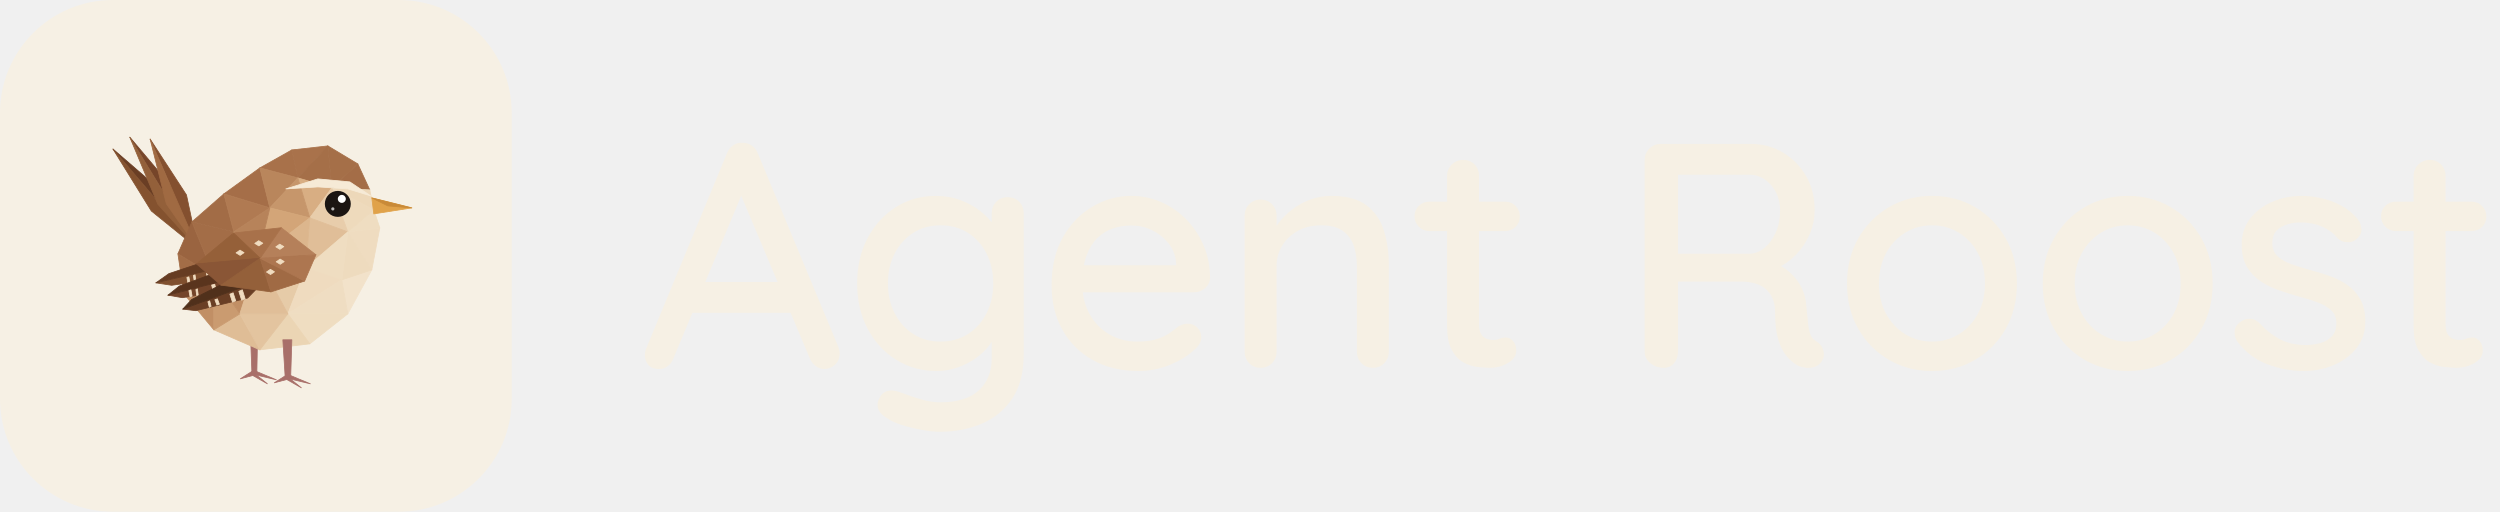
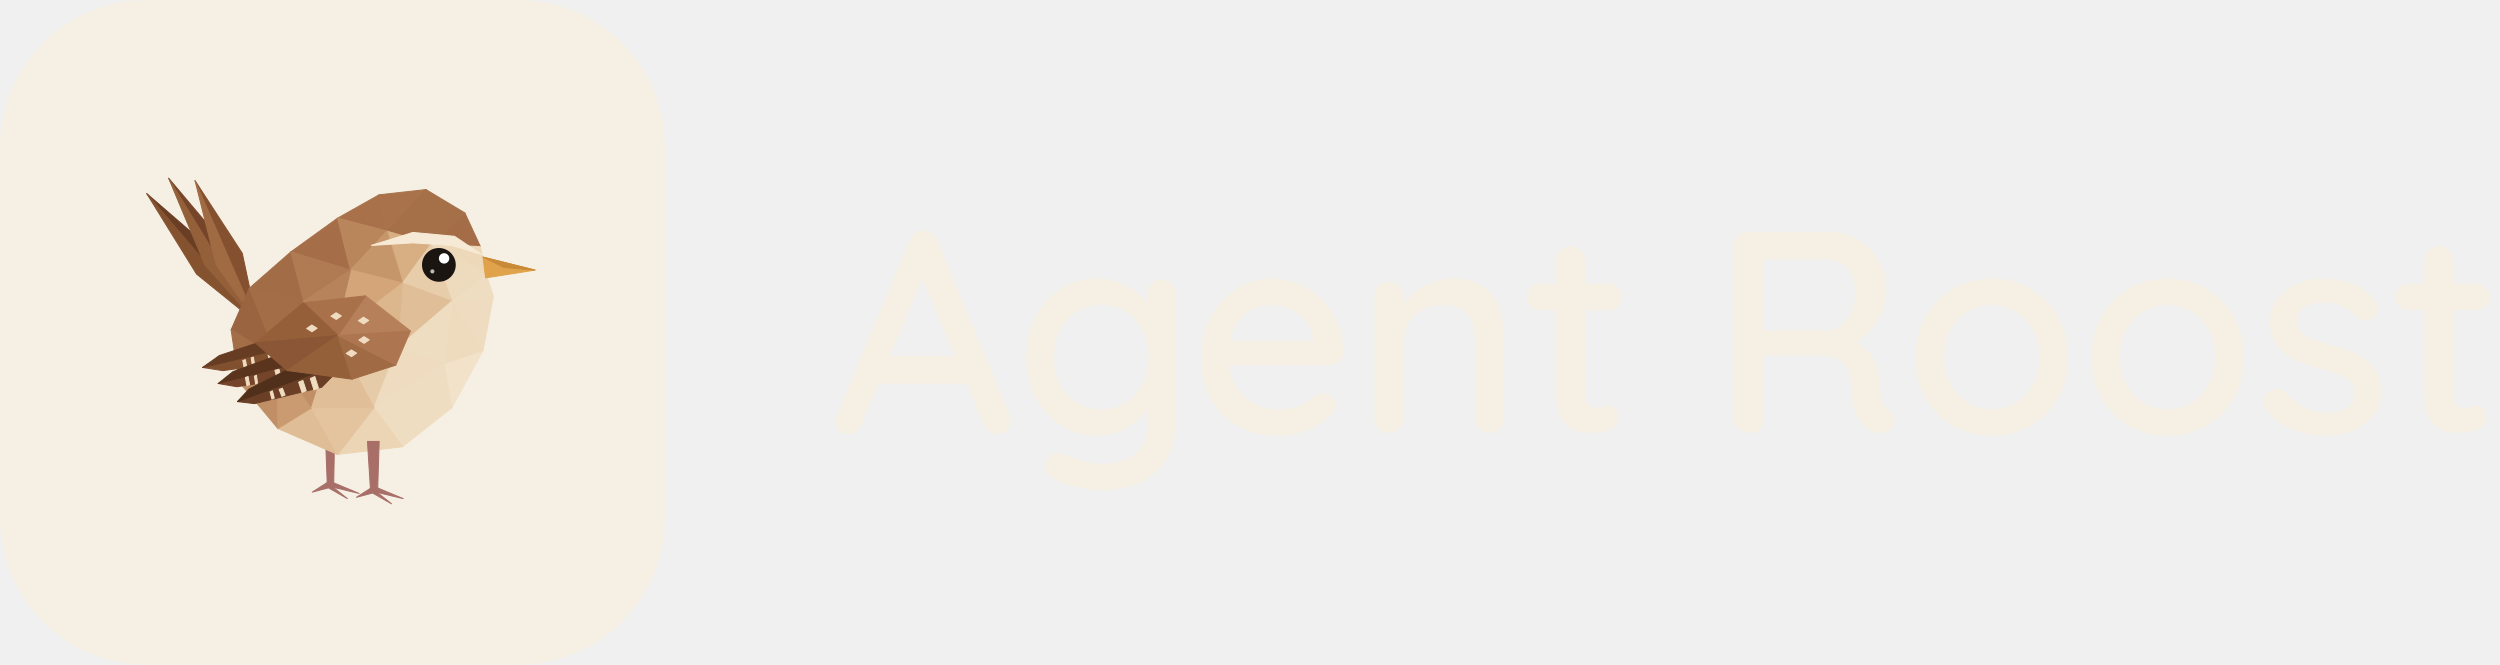
- <svg xmlns="http://www.w3.org/2000/svg" width="469" height="96" viewBox="0 0 469 96">
+ <svg xmlns="http://www.w3.org/2000/svg" width="361" height="96" viewBox="0 0 361 96">
  <defs />
  <g transform="translate(0 0)">
    <g>
      <g transform="scale(0.1875)">
        <defs>
          <clipPath id="icorner">
            <rect width="512" height="512" rx="113" />
          </clipPath>
        </defs>
        <g clip-path="url(#icorner)">
          <rect width="512" height="512" fill="#F6F0E4" />
          <g id="Group">
            <g id="g1">
              <path id="path1" fill="#6a3e24" stroke="#6a3e24" stroke-width="0.8" stroke-linejoin="round" d="M 197.992 248.788 L 168.143 196.818 L 113.058 149.157 Z" />
              <path id="path2" fill="#84522f" stroke="#84522f" stroke-width="0.8" stroke-linejoin="round" d="M 197.992 248.788 L 113.058 149.157 L 151.401 211.09 Z" />
              <path id="path3" fill="#764529" stroke="#764529" stroke-width="0.8" stroke-linejoin="round" d="M 197.992 248.788 L 176.742 192.894 L 129.909 137.322 Z" />
              <path id="path4" fill="#93603a" stroke="#93603a" stroke-width="0.8" stroke-linejoin="round" d="M 197.992 248.788 L 129.909 137.322 L 157.967 204.362 Z" />
              <path id="path5" fill="#84502f" stroke="#84502f" stroke-width="0.8" stroke-linejoin="round" d="M 197.992 248.788 L 186.577 195.077 L 150.218 139.199 Z" />
              <path id="path6" fill="#a06a42" stroke="#a06a42" stroke-width="0.8" stroke-linejoin="round" d="M 197.992 248.788 L 150.218 139.199 L 166.41 203.869 Z" />
            </g>
            <g id="g2">
              <path id="path7" fill="#a86f69" stroke="#a86f69" stroke-width="0.8" stroke-linejoin="round" d="M 250 318 L 258 318 L 257 372 L 252 372 Z" />
              <path id="path8" fill="#a86f69" stroke="#a86f69" stroke-width="0.8" stroke-linejoin="round" d="M 252.5 370 L 276.5 380 L 255.5 375 Z" />
              <path id="path9" fill="#a86f69" stroke="#a86f69" stroke-width="0.8" stroke-linejoin="round" d="M 252.5 372 L 267.5 384 L 253.5 376 Z" />
              <path id="path10" fill="#a86f69" stroke="#a86f69" stroke-width="0.8" stroke-linejoin="round" d="M 254.5 370 L 240.5 379 L 255.5 375 Z" />
            </g>
            <g id="g3">
              <path id="path11" fill="#a46d47" stroke="#a46d47" stroke-width="0.8" stroke-linejoin="round" d="M 370 190 L 358 164 L 332 188 Z" />
              <path id="path12" fill="#a56f48" stroke="#a56f48" stroke-width="0.8" stroke-linejoin="round" d="M 358 164 L 328 146 L 332 188 Z" />
              <path id="path13" fill="#edd8b9" stroke="#edd8b9" stroke-width="0.8" stroke-linejoin="round" d="M 370 190 L 374 210 L 332 188 Z" />
              <path id="path14" fill="#a9724b" stroke="#a9724b" stroke-width="0.8" stroke-linejoin="round" d="M 328 146 L 292 150 L 298 178 Z" />
              <path id="path15" fill="#a56f48" stroke="#a56f48" stroke-width="0.8" stroke-linejoin="round" d="M 328 146 L 332 188 L 298 178 Z" />
              <path id="path16" fill="#a8714a" stroke="#a8714a" stroke-width="0.8" stroke-linejoin="round" d="M 292 150 L 260 168 L 298 178 Z" />
              <path id="path17" fill="#efdcc0" stroke="#efdcc0" stroke-width="0.8" stroke-linejoin="round" d="M 372 270 L 380 228 L 348 232 Z" />
              <path id="path18" fill="#efddc1" stroke="#efddc1" stroke-width="0.8" stroke-linejoin="round" d="M 380 228 L 374 210 L 348 232 Z" />
              <path id="path19" fill="#eedabc" stroke="#eedabc" stroke-width="0.8" stroke-linejoin="round" d="M 374 210 L 332 188 L 348 232 Z" />
              <path id="path20" fill="#d8ae83" stroke="#d8ae83" stroke-width="0.8" stroke-linejoin="round" d="M 332 188 L 298 178 L 310 218 Z" />
              <path id="path21" fill="#e8cdab" stroke="#e8cdab" stroke-width="0.8" stroke-linejoin="round" d="M 332 188 L 348 232 L 310 218 Z" />
              <path id="path22" fill="#a56e48" stroke="#a56e48" stroke-width="0.8" stroke-linejoin="round" d="M 260 168 L 224 194 L 270 208 Z" />
              <path id="path23" fill="#b9865c" stroke="#b9865c" stroke-width="0.8" stroke-linejoin="round" d="M 260 168 L 298 178 L 270 208 Z" />
              <path id="path24" fill="#c6966b" stroke="#c6966b" stroke-width="0.8" stroke-linejoin="round" d="M 298 178 L 310 218 L 270 208 Z" />
              <path id="path25" fill="#a26c46" stroke="#a26c46" stroke-width="0.8" stroke-linejoin="round" d="M 224 194 L 192 222 L 234 232 Z" />
              <path id="path26" fill="#b07a52" stroke="#b07a52" stroke-width="0.8" stroke-linejoin="round" d="M 224 194 L 270 208 L 234 232 Z" />
              <path id="path27" fill="#9a6440" stroke="#9a6440" stroke-width="0.8" stroke-linejoin="round" d="M 192 222 L 178 254 L 214 276 Z" />
              <path id="path28" fill="#a36d47" stroke="#a36d47" stroke-width="0.8" stroke-linejoin="round" d="M 192 222 L 234 232 L 214 276 Z" />
              <path id="path29" fill="#a36d47" stroke="#a36d47" stroke-width="0.8" stroke-linejoin="round" d="M 178 254 L 184 294 L 214 276 Z" />
              <path id="path30" fill="#c18f65" stroke="#c18f65" stroke-width="0.8" stroke-linejoin="round" d="M 184 294 L 214 330 L 214 276 Z" />
              <path id="path31" fill="#d3a578" stroke="#d3a578" stroke-width="0.8" stroke-linejoin="round" d="M 310 218 L 270 208 L 258 258 Z" />
              <path id="path32" fill="#b7835a" stroke="#b7835a" stroke-width="0.8" stroke-linejoin="round" d="M 270 208 L 234 232 L 258 258 Z" />
              <path id="path33" fill="#c19065" stroke="#c19065" stroke-width="0.8" stroke-linejoin="round" d="M 234 232 L 214 276 L 258 258 Z" />
              <path id="path34" fill="#e0be98" stroke="#e0be98" stroke-width="0.8" stroke-linejoin="round" d="M 348 232 L 310 218 L 306 268 Z" />
              <path id="path35" fill="#dcb68d" stroke="#dcb68d" stroke-width="0.8" stroke-linejoin="round" d="M 310 218 L 258 258 L 306 268 Z" />
              <path id="path36" fill="#f2e2ca" stroke="#f2e2ca" stroke-width="0.8" stroke-linejoin="round" d="M 348 314 L 372 270 L 342 280 Z" />
              <path id="path37" fill="#eedbbe" stroke="#eedbbe" stroke-width="0.8" stroke-linejoin="round" d="M 372 270 L 348 232 L 342 280 Z" />
              <path id="path38" fill="#efddc1" stroke="#efddc1" stroke-width="0.8" stroke-linejoin="round" d="M 348 232 L 306 268 L 342 280 Z" />
              <path id="path39" fill="#efddc1" stroke="#efddc1" stroke-width="0.8" stroke-linejoin="round" d="M 310 344 L 348 314 L 288 314 Z" />
              <path id="path40" fill="#ebd5b4" stroke="#ebd5b4" stroke-width="0.8" stroke-linejoin="round" d="M 260 350 L 310 344 L 288 314 Z" />
              <path id="path41" fill="#e6cba8" stroke="#e6cba8" stroke-width="0.8" stroke-linejoin="round" d="M 258 258 L 306 268 L 288 314 Z" />
              <path id="path42" fill="#efdbbf" stroke="#efdbbf" stroke-width="0.8" stroke-linejoin="round" d="M 306 268 L 342 280 L 288 314 Z" />
              <path id="path43" fill="#efddc2" stroke="#efddc2" stroke-width="0.8" stroke-linejoin="round" d="M 348 314 L 342 280 L 288 314 Z" />
              <path id="path44" fill="#dfbd96" stroke="#dfbd96" stroke-width="0.8" stroke-linejoin="round" d="M 214 330 L 260 350 L 240 314 Z" />
              <path id="path45" fill="#e3c49f" stroke="#e3c49f" stroke-width="0.8" stroke-linejoin="round" d="M 260 350 L 288 314 L 240 314 Z" />
              <path id="path46" fill="#ca9b70" stroke="#ca9b70" stroke-width="0.8" stroke-linejoin="round" d="M 214 330 L 214 276 L 240 314 Z" />
              <path id="path47" fill="#c18f65" stroke="#c18f65" stroke-width="0.8" stroke-linejoin="round" d="M 214 276 L 258 258 L 240 314 Z" />
              <path id="path48" fill="#e0be98" stroke="#e0be98" stroke-width="0.8" stroke-linejoin="round" d="M 258 258 L 288 314 L 240 314 Z" />
            </g>
            <g id="g4">
              <path id="path49" fill="#80502f" stroke="#80502f" stroke-width="0.8" stroke-linejoin="round" d="M 292 237 L 237.958 275.979 L 171.779 285.439 L 156 283 L 300 249 Z" />
              <path id="path50" fill="#663c22" stroke="#663c22" stroke-width="0.8" stroke-linejoin="round" d="M 300 249 L 156 283 L 169.021 273.761 L 232.442 252.621 L 308 261 Z" />
              <path id="path53" fill="#f0dcc0" stroke="#f0dcc0" stroke-width="0.8" stroke-linejoin="round" d="M 211.19 279.425 L 209.582 272.612 L 206.467 273.348 L 208.076 280.16 Z" />
              <path id="Path-copy-4" fill="#f0dcc0" stroke="#f0dcc0" stroke-width="0.8" stroke-linejoin="round" d="M 196 280.56 L 195.137 275 L 193.467 275.6 L 194.33 281.16 Z" />
              <path id="Path-copy-5" fill="#f0dcc0" stroke="#f0dcc0" stroke-width="0.8" stroke-linejoin="round" d="M 190 282.56 L 188.978 277 L 187 277.6 L 188.022 283.16 Z" />
              <path id="path54" fill="#74452a" stroke="#74452a" stroke-width="0.8" stroke-linejoin="round" d="M 290.116 251.324 L 242.116 288.601 L 182.467 297.823 L 168.044 295.354 L 297.259 261.953 Z" />
              <path id="path55" fill="#5a341d" stroke="#5a341d" stroke-width="0.8" stroke-linejoin="round" d="M 297.259 261.953 L 168.044 295.354 L 179.464 286.205 L 236.109 265.365 L 304.402 272.582 Z" />
              <path id="path58" fill="#f0dcc0" stroke="#f0dcc0" stroke-width="0.8" stroke-linejoin="round" d="M 216.59 291.182 L 214.838 284.405 L 211.74 285.206 L 213.492 291.983 Z" />
              <path id="Path-copy-2" fill="#f0dcc0" stroke="#f0dcc0" stroke-width="0.8" stroke-linejoin="round" d="M 198.31 295.015 L 197.476 289 L 196 289.711 L 196.835 295.725 Z" />
              <path id="Path-copy-3" fill="#f0dcc0" stroke="#f0dcc0" stroke-width="0.8" stroke-linejoin="round" d="M 192.176 296.235 L 191.028 290 L 189 290.737 L 190.147 296.972 Z" />
              <path id="path59" fill="#6a3f25" stroke="#6a3f25" stroke-width="0.8" stroke-linejoin="round" d="M 285.238 259.665 L 247.739 298.188 L 195.997 310.842 L 182.887 309.275 L 293.263 268.643 Z" />
              <path id="path60" fill="#50301b" stroke="#50301b" stroke-width="0.8" stroke-linejoin="round" d="M 293.263 268.643 L 182.887 309.275 L 191.852 299.581 L 239.448 275.666 L 301.288 277.62 Z" />
              <path id="path61" fill="#f0dcc0" stroke="#f0dcc0" stroke-width="0.8" stroke-linejoin="round" d="M 245.222 298.855 L 242.447 290 L 239 291.49 L 241.775 300.345 Z" />
              <path id="path62" fill="#f0dcc0" stroke="#f0dcc0" stroke-width="0.8" stroke-linejoin="round" d="M 235.834 300.956 L 233.232 293 L 230 294.339 L 232.603 302.295 Z" />
              <path id="path63" fill="#f0dcc0" stroke="#f0dcc0" stroke-width="0.8" stroke-linejoin="round" d="M 219.506 304.319 L 217.496 299 L 215 299.895 L 217.01 305.214 Z" />
              <path id="Path-copy" fill="#f0dcc0" stroke="#f0dcc0" stroke-width="0.8" stroke-linejoin="round" d="M 211.209 306.472 L 209.777 301 L 208 301.921 L 209.431 307.393 Z" />
            </g>
            <g id="g5">
              <path id="path64" fill="#b5805a" stroke="#b5805a" stroke-width="0.798" stroke-linejoin="round" d="M 316.098 254.913 L 281.458 227.867 L 260.293 258.361 Z" />
              <path id="path65" fill="#a8714a" stroke="#a8714a" stroke-width="0.798" stroke-linejoin="round" d="M 281.458 227.867 L 233.684 233.102 L 260.293 258.361 Z" />
              <path id="path66" fill="#956039" stroke="#956039" stroke-width="0.798" stroke-linejoin="round" d="M 233.684 233.102 L 196.559 264.012 L 260.293 258.361 Z" />
              <path id="path67" fill="#8a5636" stroke="#8a5636" stroke-width="0.798" stroke-linejoin="round" d="M 196.559 264.012 L 221.069 285.333 L 260.293 258.361 Z" />
              <path id="path68" fill="#94603a" stroke="#94603a" stroke-width="0.798" stroke-linejoin="round" d="M 221.069 285.333 L 271.15 292.015 L 260.293 258.361 Z" />
              <path id="path69" fill="#a06a44" stroke="#a06a44" stroke-width="0.798" stroke-linejoin="round" d="M 271.15 292.015 L 304.804 281.159 L 260.293 258.361 Z" />
              <path id="path70" fill="#ad7650" stroke="#ad7650" stroke-width="0.798" stroke-linejoin="round" d="M 304.804 281.159 L 316.098 254.913 L 260.293 258.361 Z" />
              <path id="path71" fill="#f0dcc0" stroke="#f0dcc0" stroke-width="0.798" stroke-linejoin="round" d="M 266.641 272.17 L 270.563 269.473 L 274.62 271.962 L 270.698 274.66 Z" />
              <path id="path72" fill="#f0dcc0" stroke="#f0dcc0" stroke-width="0.798" stroke-linejoin="round" d="M 276.356 261.936 L 280.278 259.239 L 284.336 261.728 L 280.413 264.426 Z" />
              <path id="path73" fill="#f0dcc0" stroke="#f0dcc0" stroke-width="0.798" stroke-linejoin="round" d="M 275.967 246.974 L 279.889 244.277 L 283.946 246.767 L 280.024 249.464 Z" />
              <path id="path74" fill="#f0dcc0" stroke="#f0dcc0" stroke-width="0.798" stroke-linejoin="round" d="M 254.916 243.529 L 258.839 240.832 L 262.896 243.322 L 258.974 246.019 Z" />
              <path id="path75" fill="#f0dcc0" stroke="#f0dcc0" stroke-width="0.798" stroke-linejoin="round" d="M 236.198 252.999 L 240.121 250.302 L 244.178 252.792 L 240.255 255.489 Z" />
            </g>
            <g id="g6">
              <path id="path76" fill="#e0a24a" stroke="#e0a24a" stroke-width="0.8" stroke-linejoin="round" d="M 372 198 L 412 208 L 374 214 Z" />
              <path id="path77" fill="#c98a38" stroke="#c98a38" stroke-width="0.8" stroke-linejoin="round" d="M 372 198 L 412 208 L 388 206 Z" />
            </g>
            <path id="path78" fill="#f6ead6" stroke="#f6ead6" stroke-width="0.8" stroke-linejoin="round" d="M 371 196 L 350 182 L 318 179 L 286 189 L 318 187 L 348 189 Z" />
            <g id="g7">
              <path id="path79" fill="#1b1512" stroke="none" d="M 351 204 C 351 211.18 345.18 217 338 217 C 330.82 217 325 211.18 325 204 C 325 196.82 330.82 191 338 191 C 345.18 191 351 196.82 351 204 Z" />
              <path id="path80" fill="#ffffff" stroke="none" d="M 346 199 C 346 201.209 344.209 203 342 203 C 339.791 203 338 201.209 338 199 C 338 196.791 339.791 195 342 195 C 344.209 195 346 196.791 346 199 Z" />
              <path id="path81" fill="#ffffff" stroke="none" opacity="0.7" d="M 334.6 209 C 334.6 209.884 333.884 210.6 333 210.6 C 332.116 210.6 331.4 209.884 331.4 209 C 331.4 208.116 332.116 207.4 333 207.4 C 333.884 207.4 334.6 208.116 334.6 209 Z" />
            </g>
            <g id="Group-copy">
              <path id="path51" fill="#a86f69" stroke="#a86f69" stroke-width="0.8" stroke-linejoin="round" d="M 283 340 L 292 340 L 290.875 376 L 285.25 376 Z" />
              <path id="path52" fill="#a86f69" stroke="#a86f69" stroke-width="0.8" stroke-linejoin="round" d="M 286.5 374 L 310.5 384 L 289.5 379 Z" />
              <path id="path56" fill="#a86f69" stroke="#a86f69" stroke-width="0.8" stroke-linejoin="round" d="M 286.5 376 L 301.5 388 L 287.5 380 Z" />
              <path id="path57" fill="#a86f69" stroke="#a86f69" stroke-width="0.8" stroke-linejoin="round" d="M 288.5 374 L 274.5 383 L 289.5 379 Z" />
            </g>
          </g>
        </g>
      </g>
    </g>
-     <path d="M139.845 34.83 126.33 67.23Q125.985 68.175 125.257 68.7Q124.53 69.225 123.675 69.225Q122.31 69.225 121.65 68.475Q120.99 67.725 120.975 66.63Q120.96 66.165 121.125 65.625L136.365 28.785Q136.77 27.765 137.58 27.233Q138.39 26.7 139.35 26.79Q140.28 26.79 141.053 27.315Q141.825 27.84 142.17 28.785L157.275 65.085Q157.515 65.715 157.515 66.285Q157.515 67.635 156.637 68.43Q155.76 69.225 154.68 69.225Q153.765 69.225 153.03 68.677Q152.295 68.13 151.905 67.185L138.315 34.98ZM128.745 58.68 131.43 52.905H148.44L149.445 58.68Z M175.545 36.75Q178.11 36.75 180.27 37.575Q182.43 38.4 184.02 39.69Q185.61 40.98 186.51 42.353Q187.41 43.725 187.41 44.79L186.045 44.82V40.035Q186.045 38.745 186.892 37.868Q187.74 36.99 189.045 36.99Q190.35 36.99 191.197 37.845Q192.045 38.7 192.045 40.035V66.51Q192.045 71.58 189.885 74.782Q187.725 77.985 184.155 79.493Q180.585 81.0 176.34 81.0Q174.84 81.0 172.793 80.618Q170.745 80.235 169.035 79.68Q167.325 79.125 166.65 78.585Q165.3 77.88 164.85 76.927Q164.4 75.975 164.835 74.985Q165.39 73.68 166.417 73.373Q167.445 73.065 168.765 73.56Q169.35 73.74 170.618 74.22Q171.885 74.7 173.452 75.09Q175.02 75.48 176.37 75.48Q181.17 75.48 183.607 73.252Q186.045 71.025 186.045 67.23V61.83L186.735 62.25Q186.555 63.48 185.603 64.763Q184.65 66.045 183.15 67.132Q181.65 68.22 179.722 68.91Q177.795 69.6 175.725 69.6Q171.495 69.6 168.113 67.485Q164.73 65.37 162.765 61.665Q160.8 57.96 160.8 53.19Q160.8 48.375 162.765 44.67Q164.73 40.965 168.067 38.858Q171.405 36.75 175.545 36.75ZM176.43 42.27Q173.535 42.27 171.308 43.695Q169.08 45.12 167.827 47.588Q166.575 50.055 166.575 53.19Q166.575 56.265 167.827 58.74Q169.08 61.215 171.308 62.648Q173.535 64.08 176.43 64.08Q179.37 64.08 181.59 62.662Q183.81 61.245 185.07 58.778Q186.33 56.31 186.33 53.19Q186.33 50.025 185.07 47.558Q183.81 45.09 181.59 43.68Q179.37 42.27 176.43 42.27Z M213.585 69.6Q208.635 69.6 204.96 67.522Q201.285 65.445 199.283 61.822Q197.28 58.2 197.28 53.55Q197.28 48.24 199.41 44.498Q201.54 40.755 204.968 38.752Q208.395 36.75 212.235 36.75Q215.16 36.75 217.808 37.898Q220.455 39.045 222.502 41.115Q224.55 43.185 225.765 45.983Q226.98 48.78 227.01 52.095Q226.965 53.295 226.065 54.068Q225.165 54.84 223.965 54.84H200.655L199.215 49.77H221.775L220.635 50.805V49.32Q220.47 47.22 219.21 45.645Q217.95 44.07 216.113 43.185Q214.275 42.3 212.235 42.3Q210.435 42.3 208.77 42.862Q207.105 43.425 205.83 44.692Q204.555 45.96 203.798 48.03Q203.04 50.1 203.04 53.145Q203.04 56.49 204.42 58.943Q205.8 61.395 208.125 62.737Q210.45 64.08 213.315 64.08Q215.49 64.08 216.93 63.638Q218.37 63.195 219.338 62.528Q220.305 61.86 221.025 61.26Q221.955 60.72 222.81 60.72Q223.905 60.72 224.633 61.477Q225.36 62.235 225.36 63.24Q225.36 64.56 224.04 65.625Q222.405 67.215 219.563 68.407Q216.72 69.6 213.585 69.6Z M249.765 36.75Q254.04 36.75 256.365 38.52Q258.69 40.29 259.62 43.253Q260.55 46.215 260.55 49.845V65.955Q260.55 67.245 259.695 68.123Q258.84 69.0 257.55 69.0Q256.245 69.0 255.398 68.123Q254.55 67.245 254.55 65.955V49.905Q254.55 47.775 253.95 46.058Q253.35 44.34 251.888 43.305Q250.425 42.27 247.815 42.27Q245.355 42.27 243.488 43.305Q241.62 44.34 240.555 46.058Q239.49 47.775 239.49 49.905V65.955Q239.49 67.245 238.635 68.123Q237.78 69.0 236.49 69.0Q235.185 69.0 234.338 68.123Q233.49 67.245 233.49 65.955V40.485Q233.49 39.195 234.345 38.317Q235.2 37.44 236.49 37.44Q237.795 37.44 238.643 38.317Q239.49 39.195 239.49 40.485V43.89L238.44 44.475Q238.845 43.17 239.895 41.797Q240.945 40.425 242.445 39.278Q243.945 38.13 245.812 37.44Q247.68 36.75 249.765 36.75Z M268.17 37.83H282.315Q283.515 37.83 284.317 38.64Q285.12 39.45 285.12 40.635Q285.12 41.79 284.317 42.57Q283.515 43.35 282.315 43.35H268.17Q266.985 43.35 266.175 42.54Q265.365 41.73 265.365 40.545Q265.365 39.39 266.175 38.61Q266.985 37.83 268.17 37.83ZM274.515 30.0Q275.82 30.0 276.645 30.878Q277.47 31.755 277.47 33.045V60.885Q277.47 62.01 277.845 62.647Q278.22 63.285 278.843 63.532Q279.465 63.78 280.14 63.78Q280.785 63.78 281.31 63.547Q281.835 63.315 282.525 63.315Q283.26 63.315 283.852 63.983Q284.445 64.65 284.445 65.79Q284.445 67.185 282.9 68.093Q281.355 69.0 279.525 69.0Q278.49 69.0 277.11 68.835Q275.73 68.67 274.455 67.935Q273.18 67.2 272.325 65.602Q271.47 64.005 271.47 61.14V33.045Q271.47 31.755 272.348 30.878Q273.225 30.0 274.515 30.0Z M312.09 69.0Q310.68 69.0 309.608 68.123Q308.535 67.245 308.535 65.955V30.045Q308.535 28.755 309.413 27.878Q310.29 27.0 311.58 27.0H328.5Q331.725 27.0 334.44 28.59Q337.155 30.18 338.79 32.977Q340.425 35.775 340.425 39.39Q340.425 41.79 339.48 43.965Q338.535 46.14 336.9 47.812Q335.265 49.485 333.21 50.37L332.565 49.215Q334.425 49.89 335.798 51.12Q337.17 52.35 337.988 54.0Q338.805 55.65 338.895 57.72Q339.075 59.58 339.21 60.817Q339.345 62.055 339.66 62.82Q339.975 63.585 340.71 64.005Q341.79 64.65 342.082 65.843Q342.375 67.035 341.58 68.01Q341.055 68.685 340.223 68.895Q339.39 69.105 338.55 68.963Q337.71 68.82 337.125 68.505Q336.15 67.935 335.183 66.817Q334.215 65.7 333.608 63.72Q333.0 61.74 333.0 58.485Q333.0 57.015 332.513 55.943Q332.025 54.87 331.192 54.172Q330.36 53.475 329.212 53.153Q328.065 52.83 326.715 52.83H313.98L314.79 51.615V65.955Q314.79 67.245 314.07 68.123Q313.35 69.0 312.09 69.0ZM314.01 47.595H328.35Q329.76 47.535 331.035 46.492Q332.31 45.45 333.128 43.627Q333.945 41.805 333.945 39.54Q333.945 36.645 332.235 34.71Q330.525 32.775 328.2 32.775H314.175L314.79 31.23V48.84Z M378.375 53.205Q378.375 58.005 376.252 61.71Q374.13 65.415 370.53 67.507Q366.93 69.6 362.445 69.6Q357.975 69.6 354.368 67.507Q350.76 65.415 348.63 61.71Q346.5 58.005 346.5 53.205Q346.5 48.39 348.63 44.685Q350.76 40.98 354.368 38.865Q357.975 36.75 362.445 36.75Q366.93 36.75 370.53 38.865Q374.13 40.98 376.252 44.685Q378.375 48.39 378.375 53.205ZM372.375 53.205Q372.375 49.935 371.055 47.49Q369.735 45.045 367.485 43.657Q365.235 42.27 362.445 42.27Q359.67 42.27 357.413 43.657Q355.155 45.045 353.827 47.49Q352.5 49.935 352.5 53.205Q352.5 56.415 353.827 58.86Q355.155 61.305 357.413 62.692Q359.67 64.08 362.445 64.08Q365.235 64.08 367.485 62.692Q369.735 61.305 371.055 58.86Q372.375 56.415 372.375 53.205Z M415.095 53.205Q415.095 58.005 412.972 61.71Q410.85 65.415 407.25 67.507Q403.65 69.6 399.165 69.6Q394.695 69.6 391.087 67.507Q387.48 65.415 385.35 61.71Q383.22 58.005 383.22 53.205Q383.22 48.39 385.35 44.685Q387.48 40.98 391.087 38.865Q394.695 36.75 399.165 36.75Q403.65 36.75 407.25 38.865Q410.85 40.98 412.972 44.685Q415.095 48.39 415.095 53.205ZM409.095 53.205Q409.095 49.935 407.775 47.49Q406.455 45.045 404.205 43.657Q401.955 42.27 399.165 42.27Q396.39 42.27 394.132 43.657Q391.875 45.045 390.548 47.49Q389.22 49.935 389.22 53.205Q389.22 56.415 390.548 58.86Q391.875 61.305 394.132 62.692Q396.39 64.08 399.165 64.08Q401.955 64.08 404.205 62.692Q406.455 61.305 407.775 58.86Q409.095 56.415 409.095 53.205Z M419.715 64.065Q419.16 63.255 419.212 62.153Q419.265 61.05 420.495 60.255Q421.29 59.73 422.228 59.805Q423.165 59.88 424.02 60.75Q425.715 62.61 427.763 63.675Q429.81 64.74 432.795 64.74Q433.965 64.695 435.233 64.373Q436.5 64.05 437.4 63.157Q438.3 62.265 438.3 60.615Q438.3 59.115 437.34 58.222Q436.38 57.33 434.827 56.745Q433.275 56.16 431.43 55.68Q429.51 55.14 427.575 54.472Q425.64 53.805 424.065 52.755Q422.49 51.705 421.515 50.04Q420.54 48.375 420.54 45.9Q420.54 43.065 422.115 41.025Q423.69 38.985 426.263 37.867Q428.835 36.75 431.79 36.75Q433.545 36.75 435.48 37.178Q437.415 37.605 439.215 38.565Q441.015 39.525 442.305 41.13Q442.92 41.895 443.003 42.968Q443.085 44.04 442.035 44.91Q441.27 45.51 440.265 45.443Q439.26 45.375 438.6 44.745Q437.445 43.32 435.645 42.525Q433.845 41.73 431.595 41.73Q430.425 41.73 429.21 42.053Q427.995 42.375 427.14 43.215Q426.285 44.055 426.285 45.675Q426.315 47.175 427.283 48.082Q428.25 48.99 429.885 49.567Q431.52 50.145 433.44 50.67Q435.285 51.15 437.108 51.803Q438.93 52.455 440.423 53.505Q441.915 54.555 442.822 56.198Q443.73 57.84 443.73 60.36Q443.73 63.285 442.043 65.362Q440.355 67.44 437.738 68.52Q435.12 69.6 432.24 69.6Q428.805 69.6 425.43 68.362Q422.055 67.125 419.715 64.065Z M449.49 37.83H463.635Q464.835 37.83 465.638 38.64Q466.44 39.45 466.44 40.635Q466.44 41.79 465.638 42.57Q464.835 43.35 463.635 43.35H449.49Q448.305 43.35 447.495 42.54Q446.685 41.73 446.685 40.545Q446.685 39.39 447.495 38.61Q448.305 37.83 449.49 37.83ZM455.835 30.0Q457.14 30.0 457.965 30.878Q458.79 31.755 458.79 33.045V60.885Q458.79 62.01 459.165 62.647Q459.54 63.285 460.163 63.532Q460.785 63.78 461.46 63.78Q462.105 63.78 462.63 63.547Q463.155 63.315 463.845 63.315Q464.58 63.315 465.173 63.983Q465.765 64.65 465.765 65.79Q465.765 67.185 464.22 68.093Q462.675 69.0 460.845 69.0Q459.81 69.0 458.43 68.835Q457.05 68.67 455.775 67.935Q454.5 67.2 453.645 65.602Q452.79 64.005 452.79 61.14V33.045Q452.79 31.755 453.668 30.878Q454.545 30.0 455.835 30.0Z" fill="#F6F0E4" />
+     <path d="M133.72 38.895 124.376 61.294Q124.138 61.948 123.635 62.311Q123.132 62.674 122.541 62.674Q121.597 62.674 121.141 62.155Q120.684 61.637 120.674 60.88Q120.664 60.558 120.778 60.185L131.314 34.716Q131.594 34.011 132.154 33.643Q132.714 33.275 133.377 33.337Q134.02 33.337 134.554 33.7Q135.088 34.063 135.327 34.716L145.77 59.811Q145.935 60.247 145.935 60.641Q145.935 61.574 145.329 62.124Q144.722 62.674 143.976 62.674Q143.343 62.674 142.835 62.295Q142.327 61.917 142.057 61.263L132.662 38.999ZM126.046 55.383 127.902 51.391H139.662L140.356 55.383Z M158.4 40.222Q160.174 40.222 161.667 40.793Q163.16 41.363 164.259 42.255Q165.359 43.147 165.981 44.096Q166.603 45.045 166.603 45.781L165.659 45.802V42.494Q165.659 41.602 166.245 40.995Q166.831 40.388 167.733 40.388Q168.636 40.388 169.221 40.979Q169.807 41.571 169.807 42.494V60.797Q169.807 64.302 168.314 66.516Q166.821 68.73 164.353 69.772Q161.885 70.814 158.95 70.814Q157.913 70.814 156.497 70.55Q155.082 70.285 153.9 69.902Q152.718 69.518 152.251 69.145Q151.318 68.657 151.006 67.999Q150.695 67.34 150.996 66.656Q151.38 65.754 152.09 65.541Q152.8 65.328 153.713 65.671Q154.117 65.795 154.994 66.127Q155.87 66.459 156.954 66.728Q158.037 66.998 158.971 66.998Q162.289 66.998 163.974 65.458Q165.659 63.918 165.659 61.294V57.561L166.136 57.852Q166.012 58.702 165.353 59.589Q164.695 60.475 163.658 61.227Q162.621 61.979 161.288 62.456Q159.956 62.933 158.525 62.933Q155.6 62.933 153.262 61.471Q150.923 60.009 149.565 57.447Q148.207 54.886 148.207 51.588Q148.207 48.259 149.565 45.698Q150.923 43.136 153.231 41.679Q155.538 40.222 158.4 40.222ZM159.012 44.039Q157.011 44.039 155.471 45.024Q153.931 46.009 153.065 47.715Q152.199 49.421 152.199 51.588Q152.199 53.714 153.065 55.425Q153.931 57.136 155.471 58.126Q157.011 59.117 159.012 59.117Q161.045 59.117 162.579 58.137Q164.114 57.157 164.985 55.451Q165.856 53.745 165.856 51.588Q165.856 49.4 164.985 47.694Q164.114 45.988 162.579 45.013Q161.045 44.039 159.012 44.039Z M184.699 62.933Q181.277 62.933 178.736 61.497Q176.195 60.06 174.811 57.556Q173.427 55.052 173.427 51.837Q173.427 48.166 174.899 45.579Q176.372 42.991 178.741 41.607Q181.111 40.222 183.765 40.222Q185.788 40.222 187.618 41.016Q189.448 41.809 190.864 43.24Q192.279 44.671 193.119 46.605Q193.959 48.539 193.98 50.831Q193.949 51.661 193.327 52.195Q192.704 52.729 191.875 52.729H175.76L174.764 49.224H190.361L189.573 49.939V48.913Q189.459 47.461 188.588 46.372Q187.716 45.283 186.446 44.671Q185.176 44.059 183.765 44.059Q182.521 44.059 181.37 44.448Q180.219 44.837 179.337 45.713Q178.456 46.59 177.932 48.021Q177.409 49.452 177.409 51.557Q177.409 53.869 178.363 55.565Q179.317 57.26 180.924 58.189Q182.531 59.117 184.512 59.117Q186.016 59.117 187.011 58.811Q188.007 58.505 188.676 58.043Q189.345 57.582 189.842 57.167Q190.485 56.794 191.076 56.794Q191.833 56.794 192.336 57.317Q192.839 57.841 192.839 58.536Q192.839 59.449 191.927 60.185Q190.796 61.284 188.831 62.108Q186.866 62.933 184.699 62.933Z M209.711 40.222Q212.667 40.222 214.274 41.446Q215.881 42.67 216.524 44.718Q217.167 46.766 217.167 49.276V60.413Q217.167 61.305 216.576 61.911Q215.985 62.518 215.093 62.518Q214.191 62.518 213.605 61.911Q213.019 61.305 213.019 60.413V49.317Q213.019 47.844 212.605 46.657Q212.19 45.47 211.179 44.754Q210.168 44.039 208.363 44.039Q206.663 44.039 205.371 44.754Q204.08 45.47 203.344 46.657Q202.608 47.844 202.608 49.317V60.413Q202.608 61.305 202.017 61.911Q201.426 62.518 200.534 62.518Q199.632 62.518 199.046 61.911Q198.46 61.305 198.46 60.413V42.805Q198.46 41.913 199.051 41.306Q199.642 40.699 200.534 40.699Q201.436 40.699 202.022 41.306Q202.608 41.913 202.608 42.805V45.159L201.882 45.563Q202.162 44.661 202.888 43.712Q203.614 42.763 204.651 41.97Q205.688 41.177 206.979 40.699Q208.27 40.222 209.711 40.222Z M222.435 40.969H232.214Q233.044 40.969 233.599 41.529Q234.154 42.089 234.154 42.908Q234.154 43.707 233.599 44.246Q233.044 44.785 232.214 44.785H222.435Q221.616 44.785 221.056 44.225Q220.496 43.665 220.496 42.846Q220.496 42.048 221.056 41.508Q221.616 40.969 222.435 40.969ZM226.822 35.556Q227.724 35.556 228.294 36.163Q228.865 36.769 228.865 37.661V56.908Q228.865 57.686 229.124 58.126Q229.383 58.567 229.814 58.738Q230.244 58.909 230.711 58.909Q231.157 58.909 231.52 58.749Q231.882 58.588 232.36 58.588Q232.868 58.588 233.277 59.049Q233.687 59.511 233.687 60.299Q233.687 61.263 232.619 61.891Q231.551 62.518 230.285 62.518Q229.57 62.518 228.616 62.404Q227.662 62.29 226.78 61.782Q225.899 61.274 225.308 60.169Q224.717 59.065 224.717 57.084V37.661Q224.717 36.769 225.323 36.163Q225.93 35.556 226.822 35.556Z M252.799 62.518Q251.824 62.518 251.083 61.911Q250.341 61.305 250.341 60.413V35.587Q250.341 34.695 250.948 34.089Q251.554 33.482 252.446 33.482H264.144Q266.373 33.482 268.25 34.581Q270.127 35.68 271.258 37.614Q272.388 39.548 272.388 42.048Q272.388 43.707 271.735 45.21Q271.081 46.714 269.951 47.87Q268.821 49.027 267.4 49.638L266.954 48.84Q268.24 49.307 269.189 50.157Q270.138 51.007 270.703 52.148Q271.268 53.289 271.33 54.72Q271.455 56.006 271.548 56.861Q271.641 57.717 271.859 58.246Q272.077 58.774 272.585 59.065Q273.332 59.511 273.534 60.335Q273.736 61.16 273.186 61.834Q272.823 62.3 272.248 62.445Q271.672 62.591 271.092 62.492Q270.511 62.394 270.106 62.176Q269.432 61.782 268.764 61.009Q268.095 60.237 267.675 58.868Q267.255 57.499 267.255 55.249Q267.255 54.232 266.918 53.491Q266.581 52.749 266.005 52.267Q265.43 51.785 264.636 51.562Q263.843 51.339 262.91 51.339H254.106L254.665 50.499V60.413Q254.665 61.305 254.168 61.911Q253.67 62.518 252.799 62.518ZM254.126 47.72H264.04Q265.015 47.679 265.896 46.958Q266.778 46.237 267.343 44.977Q267.908 43.717 267.908 42.151Q267.908 40.15 266.726 38.812Q265.544 37.474 263.936 37.474H254.24L254.665 36.406V48.581Z M298.624 51.598Q298.624 54.917 297.157 57.478Q295.689 60.04 293.201 61.486Q290.712 62.933 287.611 62.933Q284.521 62.933 282.027 61.486Q279.533 60.04 278.06 57.478Q276.588 54.917 276.588 51.598Q276.588 48.27 278.06 45.708Q279.533 43.147 282.027 41.685Q284.521 40.222 287.611 40.222Q290.712 40.222 293.201 41.685Q295.689 43.147 297.157 45.708Q298.624 48.27 298.624 51.598ZM294.476 51.598Q294.476 49.338 293.564 47.647Q292.651 45.957 291.095 44.998Q289.54 44.039 287.611 44.039Q285.693 44.039 284.132 44.998Q282.571 45.957 281.654 47.647Q280.736 49.338 280.736 51.598Q280.736 53.818 281.654 55.508Q282.571 57.198 284.132 58.157Q285.693 59.117 287.611 59.117Q289.54 59.117 291.095 58.157Q292.651 57.198 293.564 55.508Q294.476 53.818 294.476 51.598Z M324.01 51.598Q324.01 54.917 322.543 57.478Q321.075 60.04 318.586 61.486Q316.098 62.933 312.997 62.933Q309.907 62.933 307.413 61.486Q304.919 60.04 303.446 57.478Q301.974 54.917 301.974 51.598Q301.974 48.27 303.446 45.708Q304.919 43.147 307.413 41.685Q309.907 40.222 312.997 40.222Q316.098 40.222 318.586 41.685Q321.075 43.147 322.543 45.708Q324.01 48.27 324.01 51.598ZM319.862 51.598Q319.862 49.338 318.949 47.647Q318.037 45.957 316.481 44.998Q314.926 44.039 312.997 44.039Q311.079 44.039 309.518 44.998Q307.957 45.957 307.039 47.647Q306.122 49.338 306.122 51.598Q306.122 53.818 307.039 55.508Q307.957 57.198 309.518 58.157Q311.079 59.117 312.997 59.117Q314.926 59.117 316.481 58.157Q318.037 57.198 318.949 55.508Q319.862 53.818 319.862 51.598Z M327.204 59.106Q326.82 58.546 326.857 57.784Q326.893 57.022 327.743 56.472Q328.293 56.109 328.941 56.161Q329.589 56.213 330.18 56.815Q331.352 58.1 332.768 58.837Q334.183 59.573 336.247 59.573Q337.056 59.542 337.932 59.319Q338.808 59.096 339.43 58.479Q340.052 57.862 340.052 56.721Q340.052 55.684 339.389 55.067Q338.725 54.45 337.652 54.046Q336.579 53.641 335.303 53.309Q333.976 52.936 332.638 52.475Q331.3 52.013 330.211 51.287Q329.122 50.561 328.448 49.41Q327.774 48.259 327.774 46.548Q327.774 44.588 328.863 43.178Q329.952 41.768 331.731 40.995Q333.509 40.222 335.552 40.222Q336.765 40.222 338.103 40.518Q339.441 40.814 340.685 41.477Q341.929 42.141 342.821 43.251Q343.246 43.779 343.304 44.521Q343.361 45.262 342.635 45.864Q342.106 46.279 341.411 46.232Q340.716 46.185 340.26 45.75Q339.461 44.765 338.217 44.215Q336.973 43.665 335.417 43.665Q334.608 43.665 333.768 43.888Q332.928 44.111 332.337 44.692Q331.746 45.273 331.746 46.393Q331.767 47.43 332.436 48.057Q333.105 48.684 334.235 49.084Q335.365 49.483 336.693 49.846Q337.968 50.178 339.228 50.629Q340.488 51.08 341.52 51.806Q342.552 52.532 343.179 53.667Q343.806 54.803 343.806 56.545Q343.806 58.567 342.64 60.003Q341.473 61.44 339.664 62.186Q337.854 62.933 335.863 62.933Q333.488 62.933 331.155 62.077Q328.822 61.222 327.204 59.106Z M347.789 40.969H357.568Q358.397 40.969 358.952 41.529Q359.507 42.089 359.507 42.908Q359.507 43.707 358.952 44.246Q358.397 44.785 357.568 44.785H347.789Q346.969 44.785 346.409 44.225Q345.849 43.665 345.849 42.846Q345.849 42.048 346.409 41.508Q346.969 40.969 347.789 40.969ZM352.175 35.556Q353.077 35.556 353.648 36.163Q354.218 36.769 354.218 37.661V56.908Q354.218 57.686 354.477 58.126Q354.736 58.567 355.167 58.738Q355.597 58.909 356.064 58.909Q356.51 58.909 356.873 58.749Q357.236 58.588 357.713 58.588Q358.221 58.588 358.63 59.049Q359.04 59.511 359.04 60.299Q359.04 61.263 357.972 61.891Q356.904 62.518 355.639 62.518Q354.923 62.518 353.969 62.404Q353.015 62.29 352.134 61.782Q351.252 61.274 350.661 60.169Q350.07 59.065 350.07 57.084V37.661Q350.07 36.769 350.677 36.163Q351.283 35.556 352.175 35.556Z" fill="#F6F0E4" />
  </g>
</svg>
